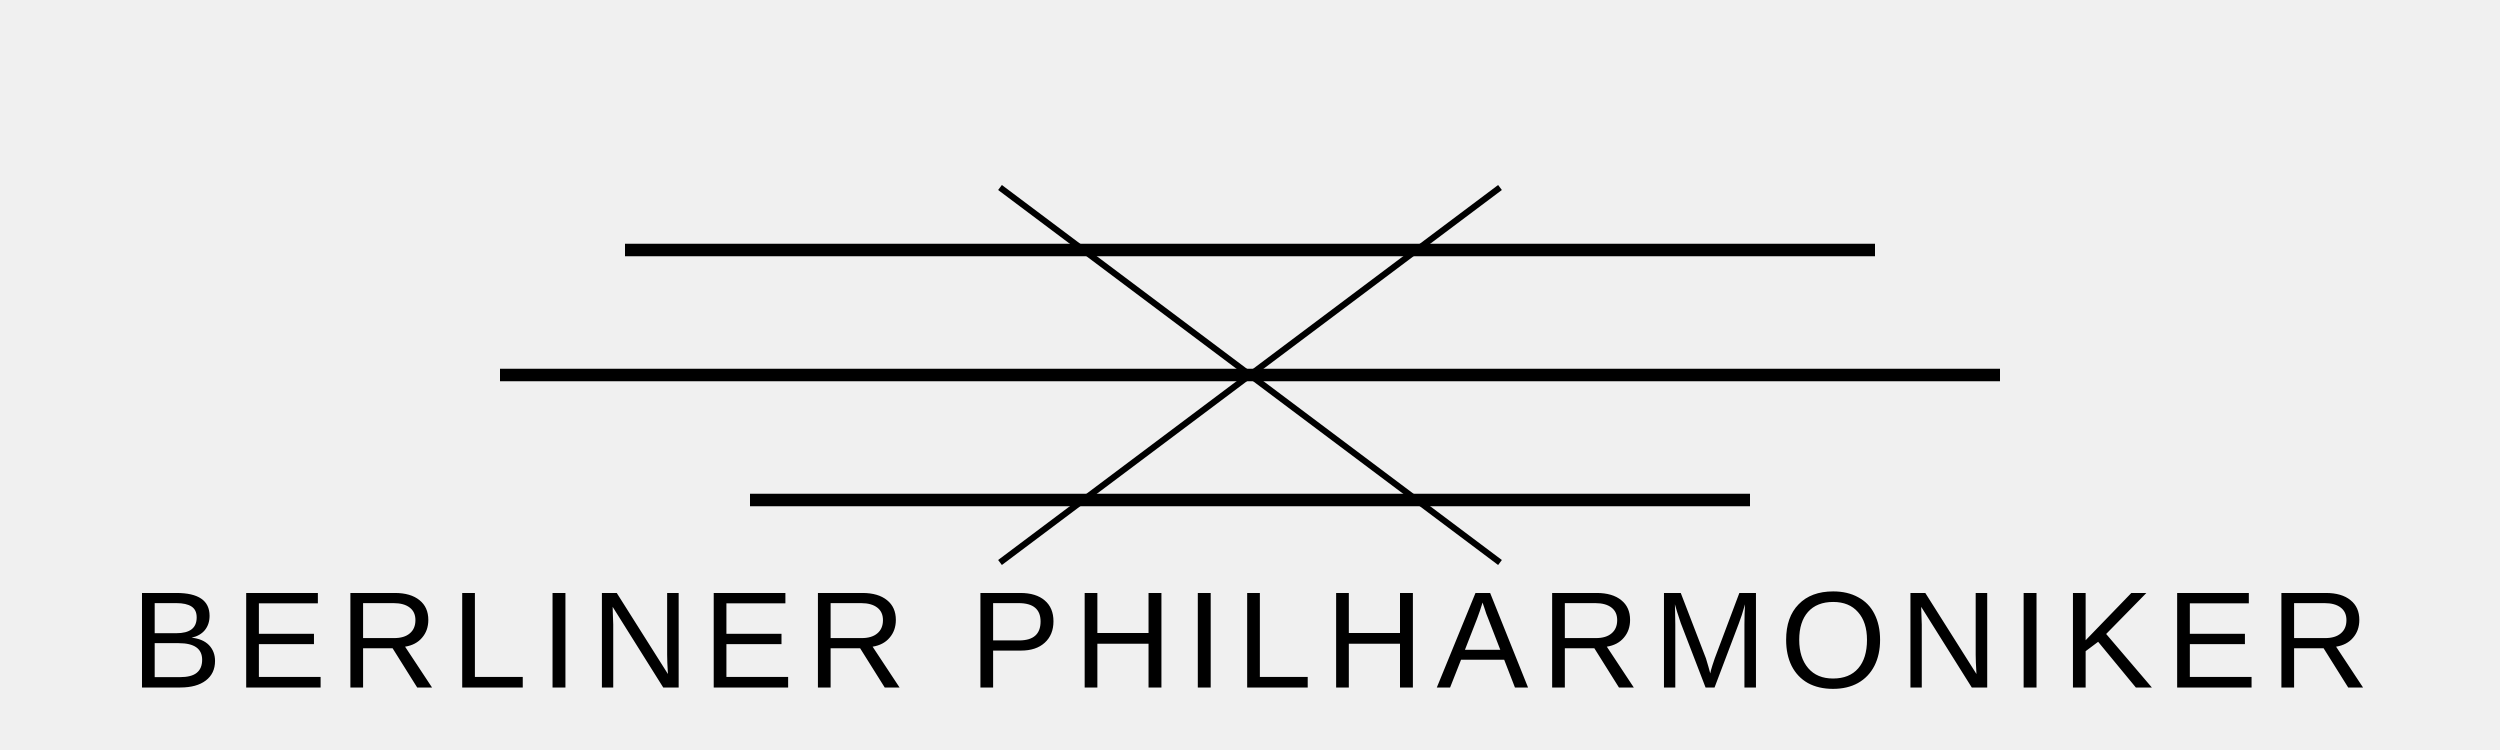
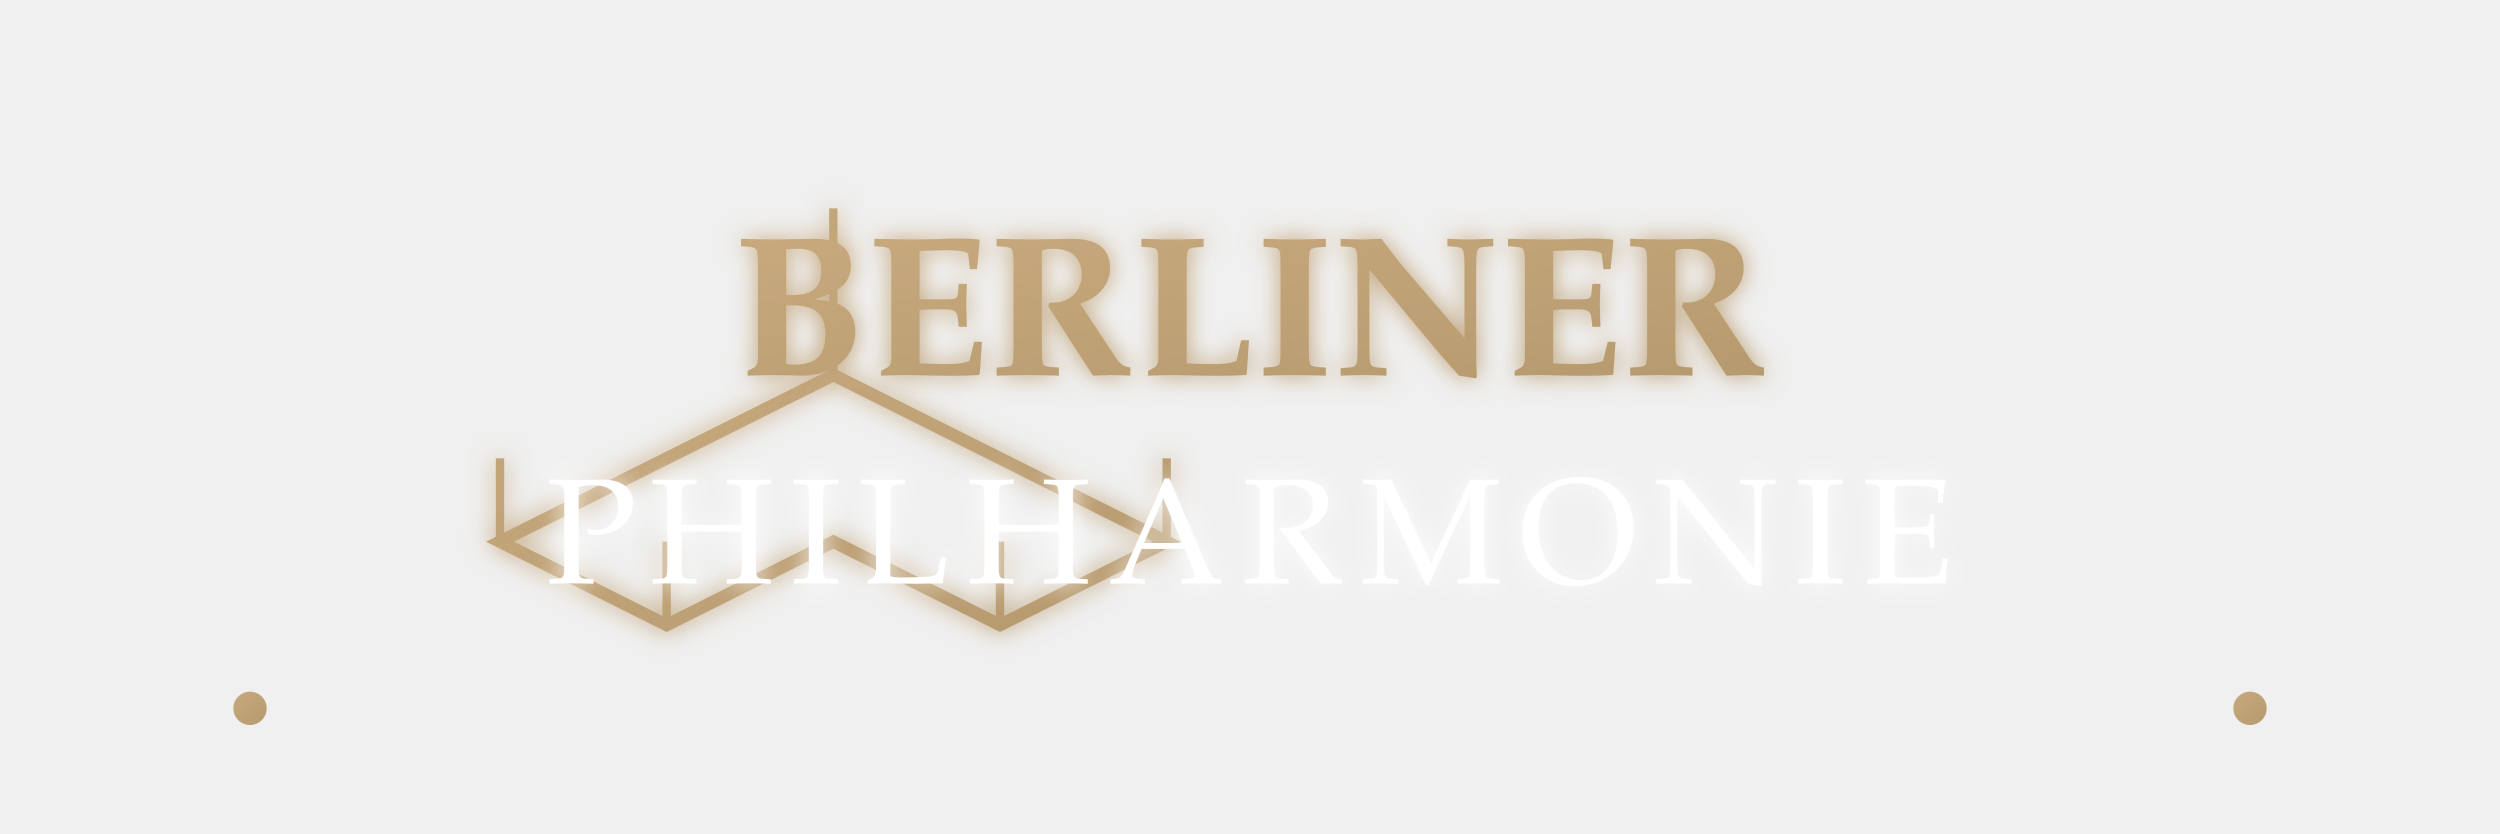
- <svg xmlns="http://www.w3.org/2000/svg" width="200" height="60" viewBox="0 0 200 60" fill="none">
-   <g transform="translate(20, 10)">
-     <path d="M20,20 h120 M30,10 h100 M40,30 h80" stroke="currentColor" stroke-width="1" />
-     <path d="M60,5 L100,35 M100,5 L60,35" stroke="currentColor" stroke-width="0.5" />
-     <text x="80" y="45" font-family="Arial" font-weight="normal" font-size="11" fill="currentColor" text-anchor="middle" style="letter-spacing: 1px">BERLINER PHILHARMONIKER</text>
+ <svg xmlns="http://www.w3.org/2000/svg" width="300" height="100" viewBox="0 0 300 100" fill="none">
+   <defs>
+     <linearGradient id="goldGradient" x1="0%" y1="0%" x2="100%" y2="100%">
+       <stop offset="0%" style="stop-color:#C8A97E;stop-opacity:1" />
+       <stop offset="100%" style="stop-color:#B69A6E;stop-opacity:1" />
+     </linearGradient>
+     <filter id="glow">
+       <feGaussianBlur stdDeviation="1.5" result="coloredBlur" />
+       <feMerge>
+         <feMergeNode in="coloredBlur" />
+         <feMergeNode in="SourceGraphic" />
+       </feMerge>
+     </filter>
+   </defs>
+   <g transform="translate(60, 25)" filter="url(#glow)">
+     <path d="M20 50L0 40L40 20L80 40L60 50L40 40L20 50Z" fill="none" stroke="url(#goldGradient)" stroke-width="1.5" />
+     <path d="M40 20L40 0M0 40L0 30M80 40L80 30M20 50L20 40M60 50L60 40" stroke="url(#goldGradient)" stroke-width="1" />
  </g>
+   <g filter="url(#glow)">
+     <text x="150" y="45" text-anchor="middle" font-family="Palatino" font-size="24" font-weight="bold" fill="url(#goldGradient)">BERLINER</text>
+     <text x="150" y="70" text-anchor="middle" font-family="Palatino" font-size="18" letter-spacing="2" fill="#FFFFFF">PHILHARMONIE</text>
+   </g>
+   <path d="M30 85 L270 85" stroke="url(#goldGradient)" stroke-width="0.5" stroke-dasharray="1 4" />
+   <circle cx="30" cy="85" r="2" fill="url(#goldGradient)" />
+   <circle cx="270" cy="85" r="2" fill="url(#goldGradient)" />
</svg>
